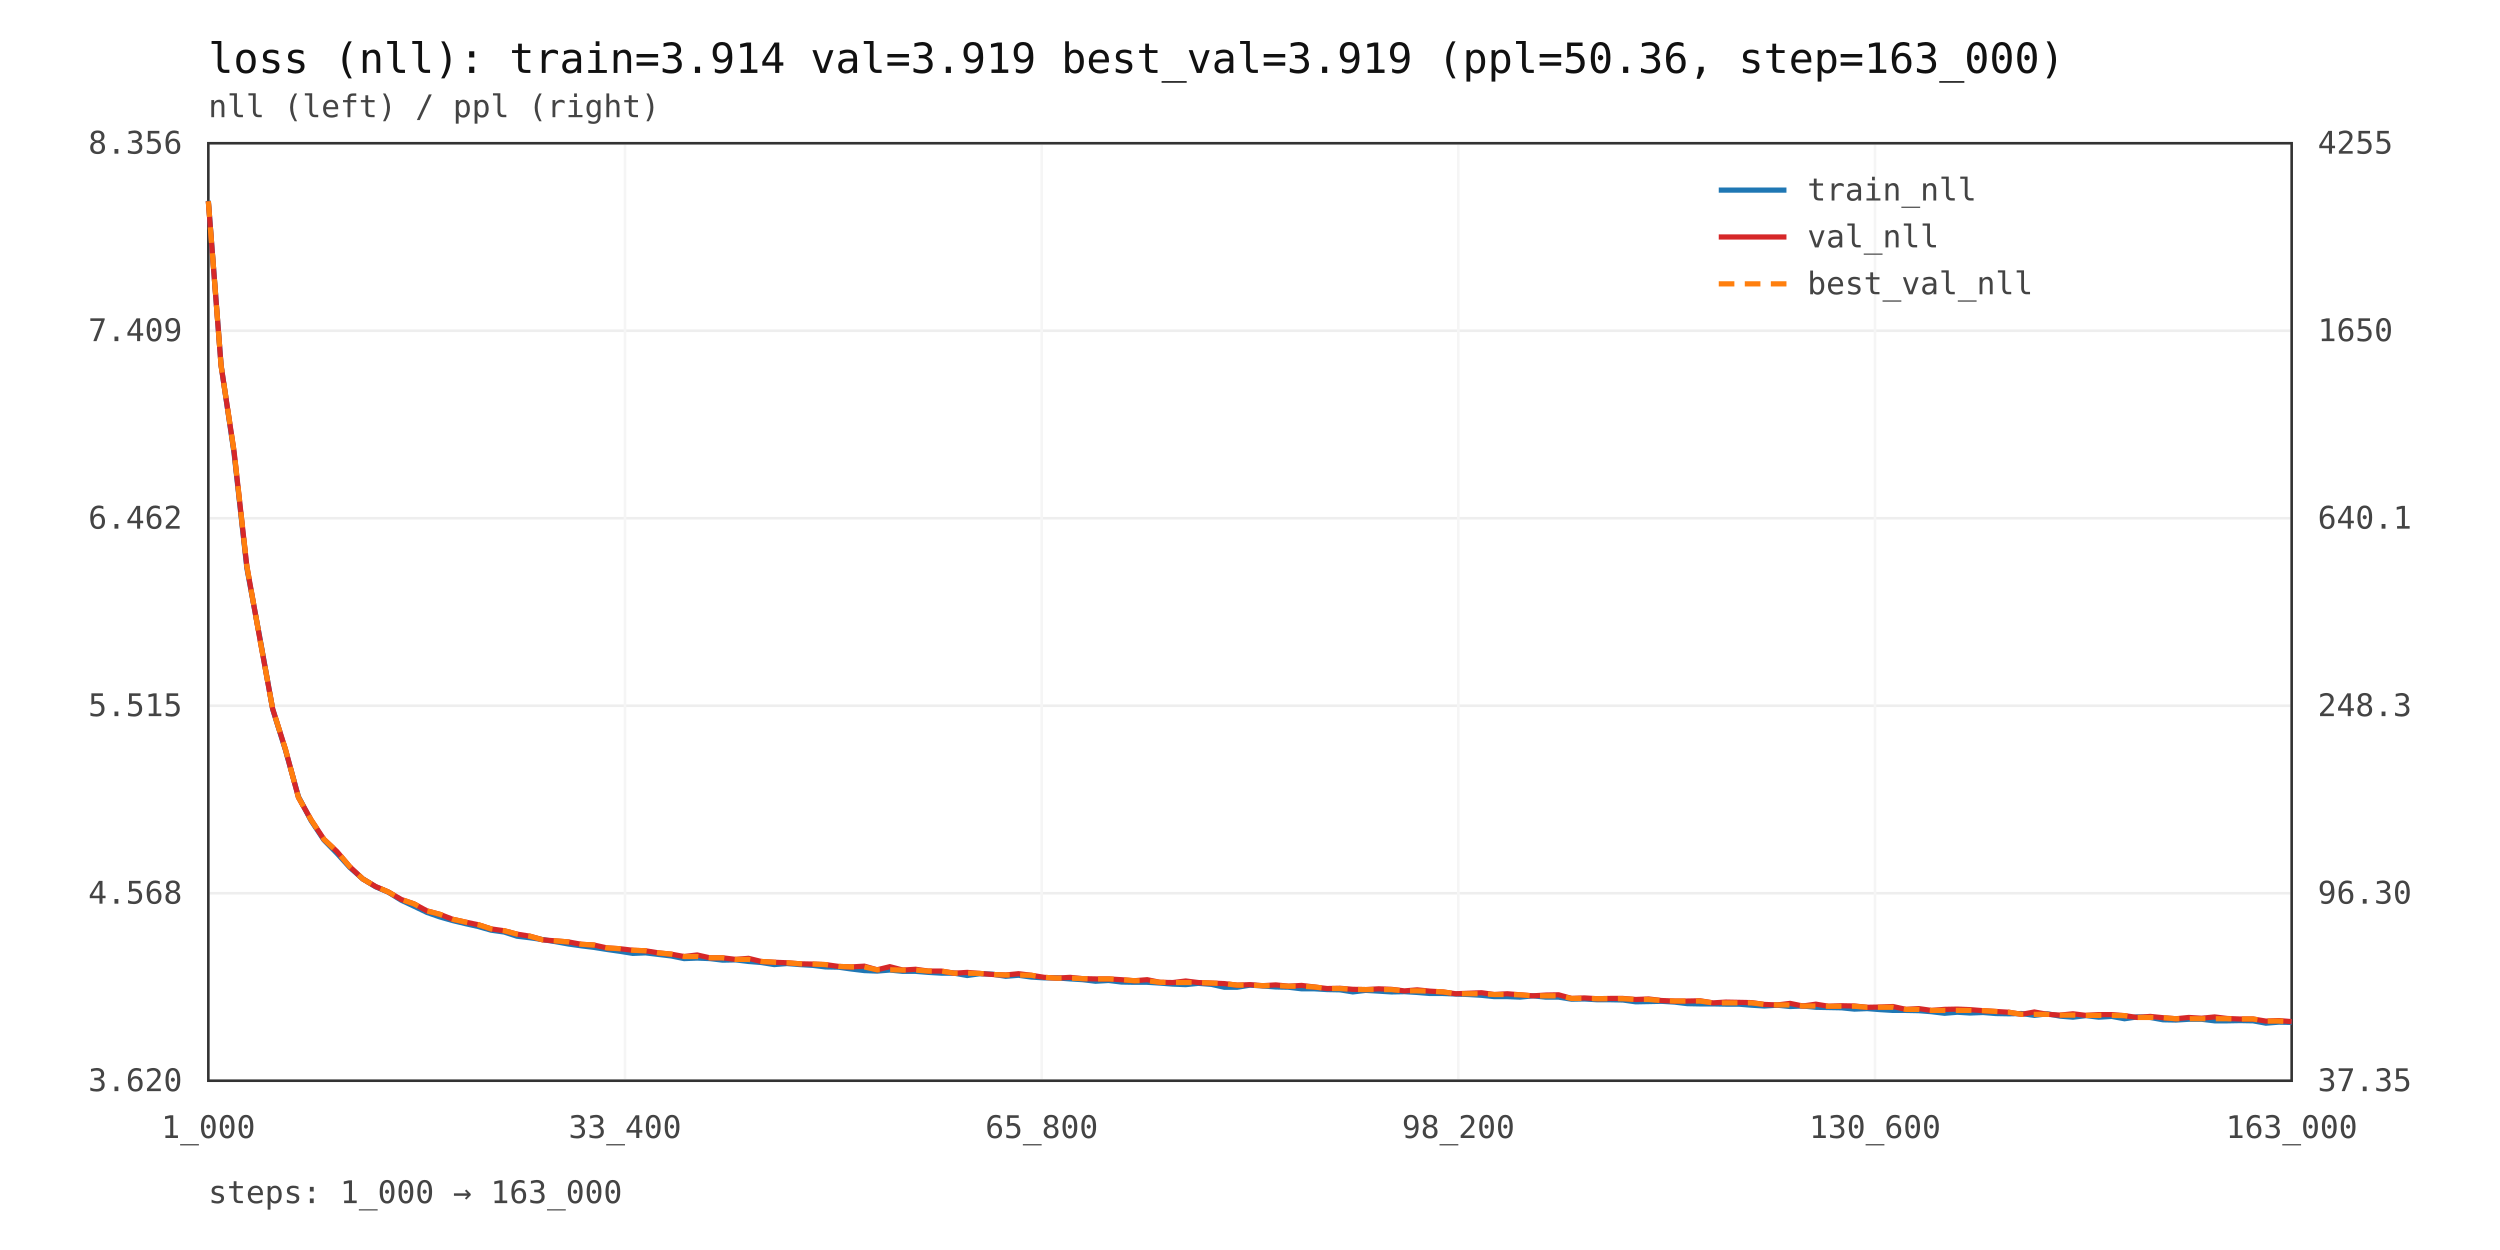
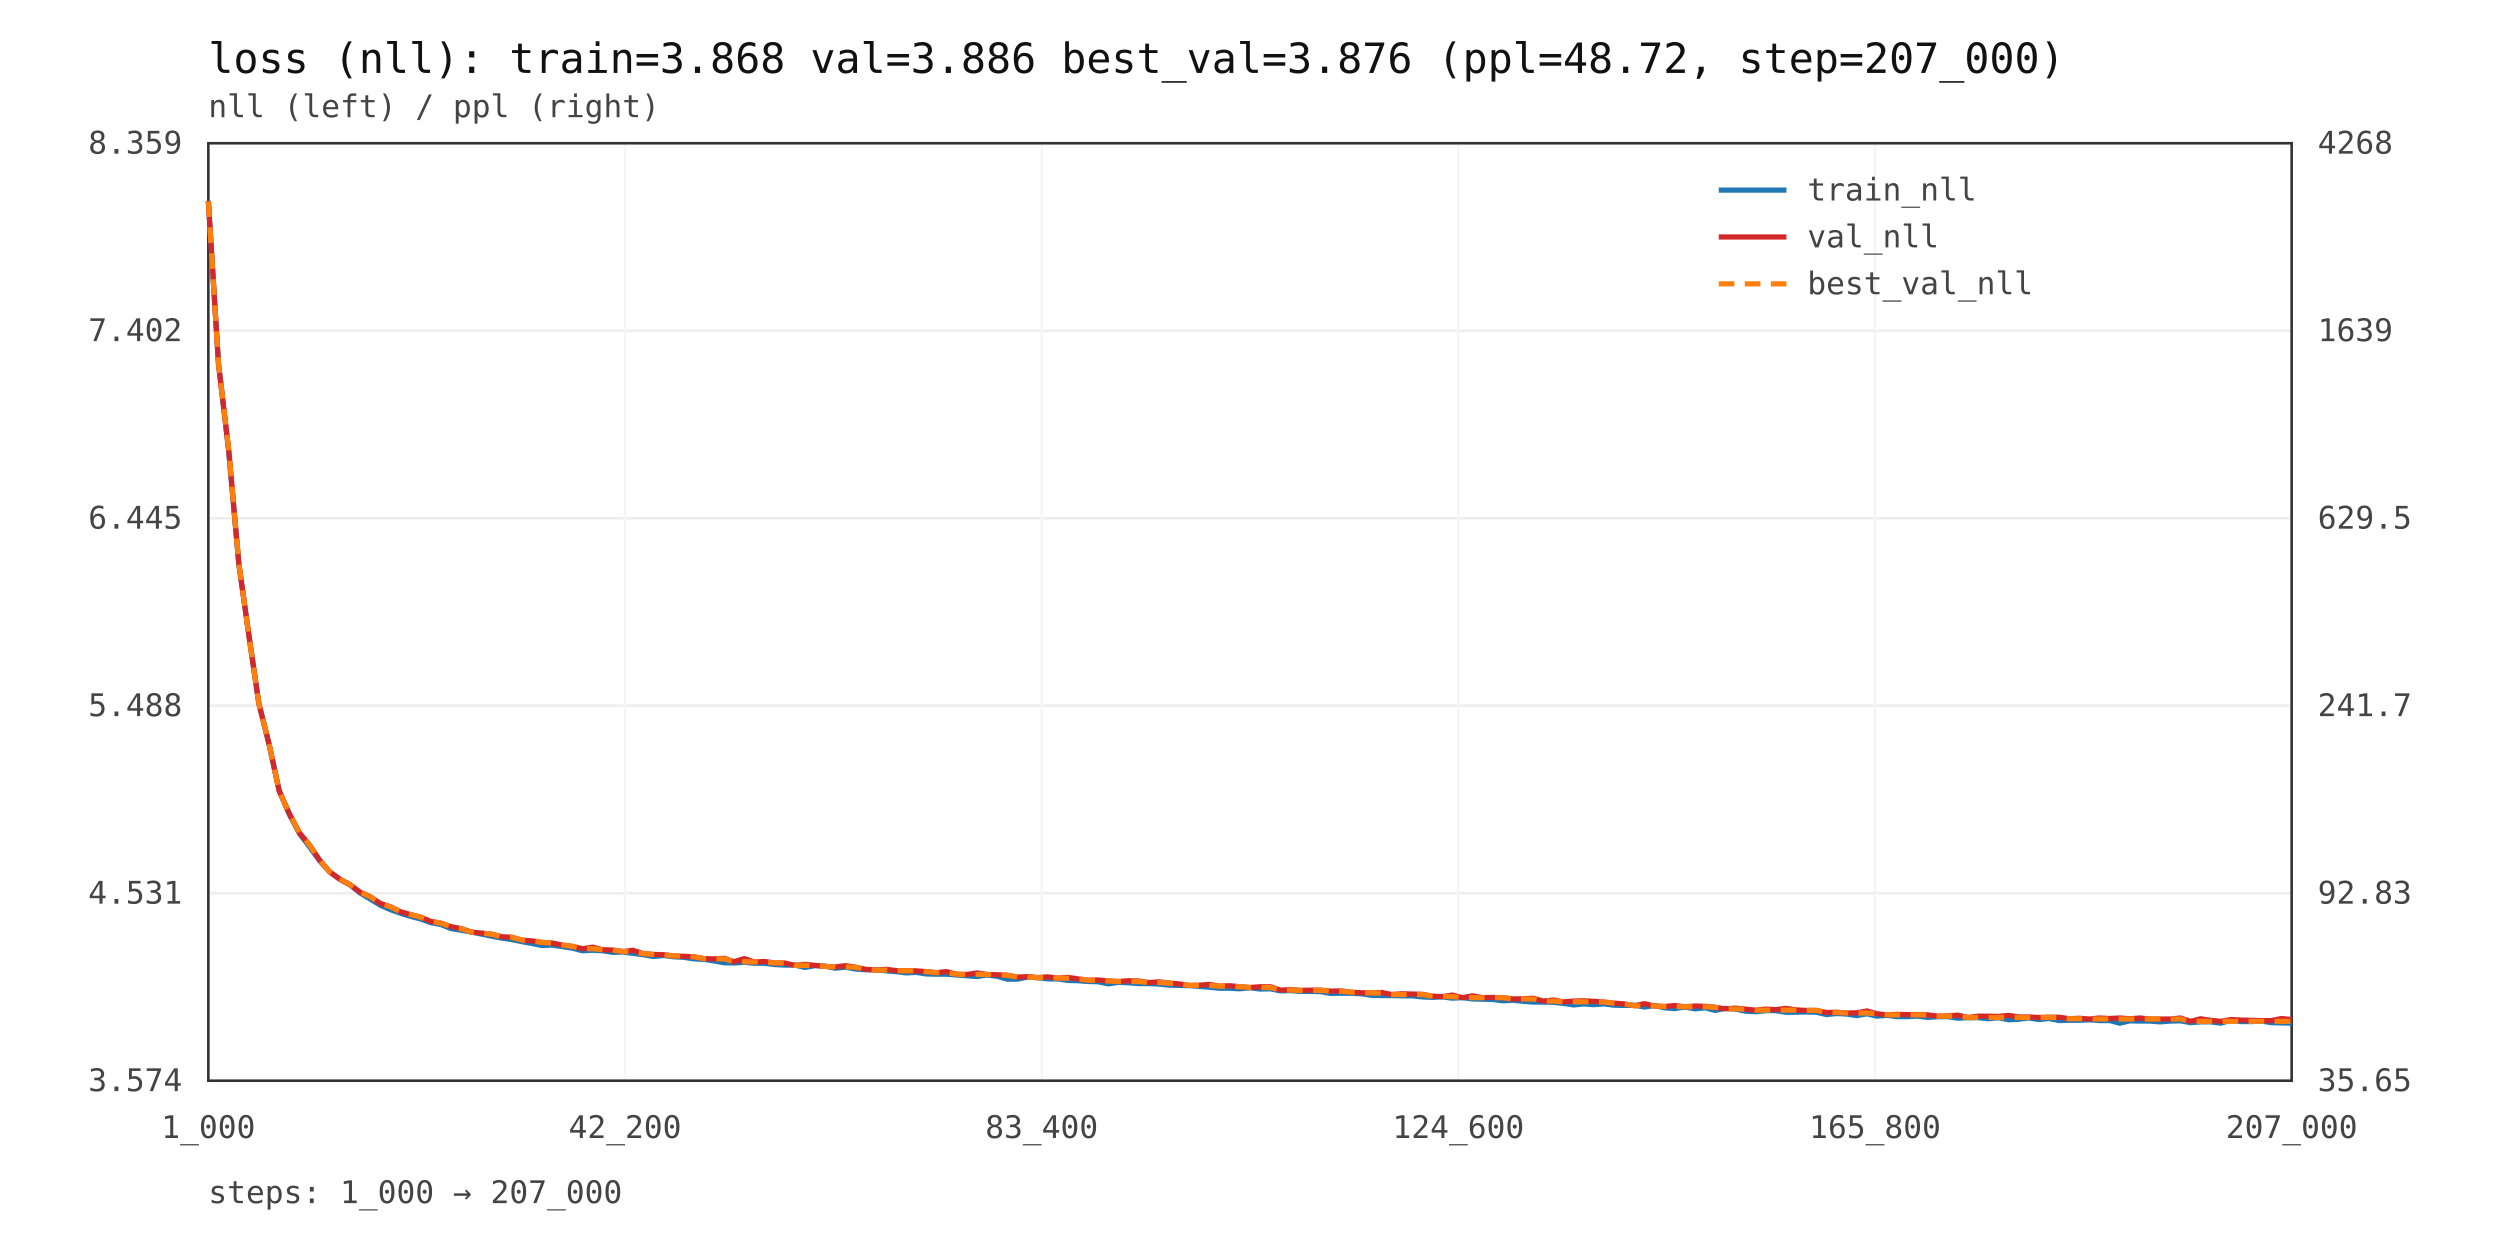
<svg xmlns="http://www.w3.org/2000/svg" width="960" height="480" viewBox="0 0 960 480">
  <style>
  .mono { font-family: ui-monospace, SFMono-Regular, Menlo, Monaco, Consolas, monospace; }
  .small { font-size: 12px; fill: #444; }
  .title { font-size: 16px; fill: #111; }
</style>
  <rect x="0" y="0" width="100%" height="100%" fill="white" />
-   <text class="mono title" x="80" y="28">loss (nll): train=3.914  val=3.919  best_val=3.919   (ppl=50.36, step=163_000)</text>
+   <text class="mono title" x="80" y="28">loss (nll): train=3.868  val=3.886  best_val=3.876   (ppl=48.72, step=207_000)</text>
  <line x1="80" y1="415.0" x2="880" y2="415.0" stroke="#eee" stroke-width="1" />
-   <text class="mono small" x="70" y="419.0" text-anchor="end">3.620</text>
-   <text class="mono small" x="890" y="419.0" text-anchor="start">37.35</text>
+   <text class="mono small" x="70" y="419.0" text-anchor="end">3.574</text>
+   <text class="mono small" x="890" y="419.0" text-anchor="start">35.65</text>
  <line x1="80" y1="343.0" x2="880" y2="343.0" stroke="#eee" stroke-width="1" />
-   <text class="mono small" x="70" y="347.0" text-anchor="end">4.568</text>
-   <text class="mono small" x="890" y="347.0" text-anchor="start">96.30</text>
+   <text class="mono small" x="70" y="347.0" text-anchor="end">4.531</text>
+   <text class="mono small" x="890" y="347.0" text-anchor="start">92.83</text>
  <line x1="80" y1="271.0" x2="880" y2="271.0" stroke="#eee" stroke-width="1" />
-   <text class="mono small" x="70" y="275.0" text-anchor="end">5.515</text>
-   <text class="mono small" x="890" y="275.0" text-anchor="start">248.3</text>
+   <text class="mono small" x="70" y="275.0" text-anchor="end">5.488</text>
+   <text class="mono small" x="890" y="275.0" text-anchor="start">241.7</text>
  <line x1="80" y1="199.0" x2="880" y2="199.0" stroke="#eee" stroke-width="1" />
-   <text class="mono small" x="70" y="203.0" text-anchor="end">6.462</text>
-   <text class="mono small" x="890" y="203.0" text-anchor="start">640.1</text>
+   <text class="mono small" x="70" y="203.0" text-anchor="end">6.445</text>
+   <text class="mono small" x="890" y="203.0" text-anchor="start">629.5</text>
  <line x1="80" y1="127.0" x2="880" y2="127.0" stroke="#eee" stroke-width="1" />
-   <text class="mono small" x="70" y="131.0" text-anchor="end">7.409</text>
-   <text class="mono small" x="890" y="131.0" text-anchor="start">1650</text>
+   <text class="mono small" x="70" y="131.0" text-anchor="end">7.402</text>
+   <text class="mono small" x="890" y="131.0" text-anchor="start">1639</text>
  <line x1="80" y1="55.0" x2="880" y2="55.0" stroke="#eee" stroke-width="1" />
-   <text class="mono small" x="70" y="59.0" text-anchor="end">8.356</text>
-   <text class="mono small" x="890" y="59.0" text-anchor="start">4255</text>
+   <text class="mono small" x="70" y="59.0" text-anchor="end">8.359</text>
+   <text class="mono small" x="890" y="59.0" text-anchor="start">4268</text>
  <line x1="80.0" y1="55" x2="80.0" y2="415" stroke="#f5f5f5" stroke-width="1" />
  <text class="mono small" x="80.0" y="437" text-anchor="middle">1_000</text>
  <line x1="240.0" y1="55" x2="240.0" y2="415" stroke="#f5f5f5" stroke-width="1" />
-   <text class="mono small" x="240.0" y="437" text-anchor="middle">33_400</text>
+   <text class="mono small" x="240.0" y="437" text-anchor="middle">42_200</text>
  <line x1="400.0" y1="55" x2="400.0" y2="415" stroke="#f5f5f5" stroke-width="1" />
-   <text class="mono small" x="400.0" y="437" text-anchor="middle">65_800</text>
+   <text class="mono small" x="400.0" y="437" text-anchor="middle">83_400</text>
  <line x1="560.0" y1="55" x2="560.0" y2="415" stroke="#f5f5f5" stroke-width="1" />
-   <text class="mono small" x="560.0" y="437" text-anchor="middle">98_200</text>
+   <text class="mono small" x="560.0" y="437" text-anchor="middle">124_600</text>
  <line x1="720.0" y1="55" x2="720.0" y2="415" stroke="#f5f5f5" stroke-width="1" />
-   <text class="mono small" x="720.0" y="437" text-anchor="middle">130_600</text>
+   <text class="mono small" x="720.0" y="437" text-anchor="middle">165_800</text>
  <line x1="880.0" y1="55" x2="880.0" y2="415" stroke="#f5f5f5" stroke-width="1" />
-   <text class="mono small" x="880.0" y="437" text-anchor="middle">163_000</text>
+   <text class="mono small" x="880.0" y="437" text-anchor="middle">207_000</text>
  <rect x="80" y="55" width="800" height="360" fill="none" stroke="#333" stroke-width="1" />
  <text class="mono small" x="80" y="45">nll (left) / ppl (right)</text>
-   <polyline fill="none" stroke="#1f77b4" stroke-width="2" points="80.0,77.1 84.9,140.3 89.9,174.2 94.8,218.2 99.8,245.0 104.7,272.3 109.6,288.0 114.6,305.9 119.5,315.2 124.4,322.6 129.4,327.7 134.3,333.1 139.3,337.5 144.2,340.5 149.1,342.6 154.1,345.7 159.0,348.0 164.0,350.4 168.9,352.1 173.8,353.5 178.8,354.7 183.7,355.8 188.6,357.2 193.6,357.9 198.5,359.5 203.5,360.1 208.4,360.8 213.3,361.6 218.3,362.5 223.2,363.2 228.1,363.8 233.1,364.6 238.0,365.3 243.0,366.1 247.9,365.9 252.8,366.5 257.8,367.1 262.7,368.1 267.7,367.9 272.6,368.1 277.5,368.7 282.5,368.6 287.4,369.2 292.3,369.6 297.3,370.4 302.2,370.0 307.2,370.4 312.1,370.7 317.0,371.3 322.0,371.4 326.9,372.1 331.9,372.7 336.8,372.9 341.7,372.5 346.7,373.0 351.6,373.0 356.5,373.4 361.5,373.7 366.4,373.7 371.4,374.6 376.3,373.9 381.2,374.1 386.2,374.9 391.1,374.5 396.0,375.2 401.0,375.5 405.9,375.5 410.9,375.9 415.8,376.2 420.7,376.8 425.7,376.5 430.6,377.1 435.6,377.2 440.5,377.2 445.4,377.5 450.4,377.9 455.3,378.1 460.2,377.6 465.2,378.0 470.1,379.1 475.1,379.1 480.0,378.3 484.9,378.6 489.9,379.0 494.8,379.1 499.8,379.7 504.7,379.7 509.6,380.0 514.6,380.1 519.5,380.9 524.4,380.3 529.4,380.6 534.3,380.9 539.3,380.8 544.2,381.1 549.1,381.5 554.1,381.5 559.0,381.7 564.0,381.9 568.9,382.2 573.8,382.7 578.8,382.7 583.7,382.9 588.6,382.4 593.6,382.9 598.5,382.9 603.5,383.7 608.4,383.6 613.3,383.9 618.3,383.9 623.2,384.0 628.1,384.7 633.1,384.6 638.0,384.5 643.0,384.8 647.9,385.4 652.8,385.5 657.8,385.5 662.7,385.6 667.7,385.6 672.6,386.0 677.5,386.3 682.5,386.0 687.4,386.5 692.3,386.3 697.3,386.8 702.2,386.9 707.2,387.0 712.1,387.5 717.0,387.3 722.0,387.7 726.9,388.0 731.9,388.0 736.8,388.1 741.7,388.5 746.7,389.1 751.6,388.7 756.5,389.0 761.5,388.8 766.4,389.2 771.4,389.3 776.3,389.2 781.2,389.9 786.2,389.3 791.1,390.2 796.0,390.6 801.0,390.0 805.9,390.6 810.9,390.3 815.8,391.2 820.7,390.5 825.7,390.7 830.6,391.6 835.6,391.7 840.5,391.4 845.4,391.4 850.4,392.0 855.3,392.0 860.2,391.9 865.2,392.0 870.1,392.9 875.1,392.5 880.0,392.6" />
-   <polyline fill="none" stroke="#d62728" stroke-width="2" points="80.0,77.3 84.9,140.4 89.9,173.5 94.8,217.5 99.8,245.4 104.7,272.2 109.6,287.7 114.6,306.2 119.5,314.9 124.4,322.3 129.4,327.0 134.3,332.8 139.3,337.5 144.2,340.4 149.1,342.5 154.1,345.4 159.0,347.1 164.0,349.8 168.9,351.1 173.8,353.0 178.8,354.1 183.7,355.1 188.6,356.7 193.6,357.4 198.5,358.7 203.5,359.5 208.4,360.9 213.3,361.3 218.3,361.7 223.2,362.6 228.1,362.9 233.1,364.0 238.0,364.3 243.0,364.9 247.9,365.1 252.8,365.9 257.8,366.4 262.7,367.3 267.7,366.7 272.6,367.8 277.5,367.8 282.5,368.4 287.4,368.0 292.3,369.2 297.3,369.5 302.2,369.7 307.2,370.1 312.1,370.2 317.0,370.4 322.0,371.1 326.9,371.3 331.9,371.0 336.8,372.4 341.7,371.2 346.7,372.5 351.6,372.2 356.5,372.9 361.5,372.9 366.4,373.7 371.4,373.4 376.3,373.8 381.2,374.2 386.2,374.4 391.1,373.9 396.0,374.5 401.0,375.3 405.9,375.6 410.9,375.3 415.8,375.8 420.7,375.9 425.7,375.9 430.6,376.2 435.6,376.6 440.5,376.2 445.4,377.2 450.4,377.3 455.3,376.7 460.2,377.3 465.2,377.5 470.1,377.7 475.1,378.3 480.0,378.1 484.9,378.5 489.9,378.2 494.8,378.7 499.8,378.4 504.7,379.0 509.6,379.6 514.6,379.5 519.5,379.9 524.4,380.0 529.4,379.7 534.3,379.9 539.3,380.5 544.2,380.1 549.1,380.6 554.1,380.9 559.0,381.6 564.0,381.4 568.9,381.2 573.8,381.9 578.8,381.6 583.7,382.0 588.6,382.4 593.6,382.1 598.5,382.0 603.5,383.4 608.4,383.2 613.3,383.5 618.3,383.4 623.2,383.4 628.1,383.8 633.1,383.6 638.0,384.2 643.0,384.4 647.9,384.4 652.8,384.3 657.8,385.1 662.7,384.8 667.7,384.9 672.6,385.0 677.5,385.7 682.5,385.9 687.4,385.3 692.3,386.3 697.3,385.6 702.2,386.4 707.2,386.2 712.1,386.3 717.0,386.8 722.0,386.7 726.9,386.5 731.9,387.6 736.8,387.3 741.7,388.0 746.7,387.6 751.6,387.5 756.5,387.7 761.5,388.1 766.4,388.4 771.4,388.7 776.3,389.5 781.2,388.6 786.2,389.5 791.1,389.8 796.0,389.3 801.0,389.9 805.9,389.6 810.9,389.6 815.8,390.0 820.7,390.7 825.7,390.3 830.6,390.8 835.6,391.2 840.5,390.7 845.4,391.0 850.4,390.5 855.3,391.1 860.2,391.3 865.2,391.3 870.1,392.1 875.1,391.9 880.0,392.3" />
-   <polyline fill="none" stroke="#ff7f0e" stroke-width="2" stroke-dasharray="6,4" points="80.0,77.3 84.9,140.4 89.9,173.5 94.8,217.5 99.8,245.4 104.7,272.2 109.6,287.7 114.6,306.2 119.5,314.9 124.4,322.3 129.4,327.0 134.3,332.8 139.3,337.5 144.2,340.4 149.1,342.5 154.1,345.4 159.0,347.1 164.0,349.8 168.9,351.1 173.8,353.0 178.8,354.1 183.7,355.1 188.6,356.7 193.6,357.4 198.5,358.7 203.5,359.5 208.4,360.9 213.3,361.3 218.3,361.7 223.2,362.6 228.1,362.9 233.1,364.0 238.0,364.3 243.0,364.9 247.9,365.1 252.8,365.9 257.8,366.4 262.7,367.3 267.7,367.3 272.6,367.8 277.5,367.8 282.5,368.4 287.4,368.4 292.3,369.2 297.3,369.5 302.2,369.7 307.2,370.1 312.1,370.2 317.0,370.4 322.0,371.1 326.9,371.3 331.9,371.3 336.8,372.4 341.7,372.4 346.7,372.5 351.6,372.5 356.5,372.9 361.5,372.9 366.4,373.7 371.4,373.7 376.3,373.8 381.2,374.2 386.2,374.4 391.1,374.4 396.0,374.5 401.0,375.3 405.9,375.6 410.9,375.6 415.8,375.8 420.7,375.9 425.7,375.9 430.6,376.2 435.6,376.6 440.5,376.6 445.4,377.2 450.4,377.3 455.3,377.3 460.2,377.3 465.2,377.5 470.1,377.7 475.1,378.3 480.0,378.3 484.9,378.5 489.9,378.5 494.8,378.7 499.8,378.7 504.7,379.0 509.6,379.6 514.6,379.6 519.5,379.9 524.4,380.0 529.4,380.0 534.3,380.0 539.3,380.5 544.2,380.5 549.1,380.6 554.1,380.9 559.0,381.6 564.0,381.6 568.9,381.6 573.8,381.9 578.8,381.9 583.7,382.0 588.6,382.4 593.6,382.4 598.5,382.4 603.5,383.4 608.4,383.4 613.3,383.5 618.3,383.5 623.2,383.5 628.1,383.8 633.1,383.8 638.0,384.2 643.0,384.4 647.9,384.4 652.8,384.4 657.8,385.1 662.7,385.1 667.7,385.1 672.6,385.1 677.5,385.7 682.5,385.9 687.4,385.9 692.3,386.3 697.3,386.3 702.2,386.4 707.2,386.4 712.1,386.4 717.0,386.8 722.0,386.8 726.9,386.8 731.9,387.6 736.8,387.6 741.7,388.0 746.7,388.0 751.6,388.0 756.5,388.0 761.5,388.1 766.4,388.4 771.4,388.7 776.3,389.5 781.2,389.5 786.2,389.5 791.1,389.8 796.0,389.8 801.0,389.9 805.9,389.9 810.9,389.9 815.8,390.0 820.7,390.7 825.7,390.7 830.6,390.8 835.6,391.2 840.5,391.2 845.4,391.2 850.4,391.2 855.3,391.2 860.2,391.3 865.2,391.3 870.1,392.1 875.1,392.1 880.0,392.3" />
+   <polyline fill="none" stroke="#1f77b4" stroke-width="2" points="80.0,77.1 83.9,139.6 87.8,173.2 91.7,216.7 95.5,243.2 99.4,270.2 103.3,285.8 107.2,303.5 111.1,312.8 115.0,320.1 118.8,325.1 122.7,330.5 126.6,334.8 130.5,337.7 134.4,339.8 138.3,342.9 142.1,345.2 146.0,347.6 149.9,349.3 153.8,350.7 157.7,351.9 161.6,352.9 165.4,354.3 169.3,355.0 173.2,356.6 177.1,357.2 181.0,357.9 184.9,358.7 188.7,359.5 192.6,360.2 196.5,360.8 200.4,361.6 204.3,362.3 208.2,363.1 212.0,362.9 215.9,363.5 219.8,364.1 223.7,365.1 227.6,364.9 231.5,365.1 235.3,365.7 239.2,365.6 243.1,366.1 247.0,366.6 250.9,367.3 254.8,366.9 258.6,367.4 262.5,367.6 266.4,368.2 270.3,368.4 274.2,369.0 278.1,369.7 281.9,369.8 285.8,369.5 289.7,369.9 293.6,369.9 297.5,370.4 301.4,370.6 305.2,370.6 309.1,371.5 313.0,370.8 316.9,371.0 320.8,371.8 324.7,371.4 328.5,372.1 332.4,372.4 336.3,372.4 340.2,372.8 344.1,373.1 348.0,373.6 351.8,373.4 355.7,374.0 359.6,374.1 363.5,374.1 367.4,374.4 371.3,374.7 375.1,375.0 379.0,374.4 382.9,374.9 386.8,376.0 390.7,376.0 394.6,375.2 398.4,375.4 402.3,375.9 406.2,375.9 410.1,376.5 414.0,376.6 417.9,376.9 421.7,377.0 425.6,377.8 429.5,377.2 433.4,377.4 437.3,377.7 441.2,377.7 445.0,377.9 448.9,378.3 452.8,378.4 456.7,378.5 460.6,378.8 464.5,379.1 468.3,379.5 472.2,379.5 476.1,379.7 480.0,379.3 483.9,379.8 487.8,379.7 491.7,380.5 495.5,380.4 499.4,380.7 503.3,380.7 507.2,380.8 511.1,381.5 515.0,381.4 518.8,381.4 522.7,381.6 526.6,382.2 530.5,382.3 534.4,382.3 538.3,382.4 542.1,382.4 546.0,382.8 549.9,383.0 553.8,382.8 557.7,383.3 561.6,383.1 565.4,383.6 569.3,383.7 573.2,383.8 577.1,384.3 581.0,384.1 584.9,384.5 588.7,384.8 592.6,384.8 596.5,384.9 600.4,385.3 604.3,385.9 608.2,385.5 612.0,385.8 615.9,385.5 619.8,386.0 623.7,386.1 627.6,386.0 631.5,386.7 635.3,386.1 639.2,387.0 643.1,387.3 647.0,386.7 650.9,387.4 654.8,387.0 658.6,388.0 662.5,387.2 666.4,387.5 670.3,388.3 674.2,388.5 678.1,388.1 681.9,388.1 685.8,388.7 689.7,388.7 693.6,388.6 697.5,388.7 701.4,389.6 705.2,389.2 709.1,389.4 713.0,390.0 716.9,389.3 720.8,390.2 724.7,389.9 728.5,390.4 732.4,390.4 736.3,390.2 740.2,390.7 744.1,390.4 748.0,390.4 751.8,391.0 755.7,390.8 759.6,390.8 763.5,391.2 767.4,390.8 771.3,391.6 775.1,391.4 779.0,390.9 782.9,391.5 786.8,391.1 790.7,391.9 794.6,391.8 798.4,391.8 802.3,391.6 806.2,391.9 810.1,391.9 814.0,392.9 817.9,392.0 821.7,392.1 825.6,392.1 829.5,392.4 833.4,392.1 837.3,392.0 841.2,392.7 845.0,392.4 848.9,392.4 852.8,392.9 856.7,391.8 860.6,392.3 864.5,392.3 868.3,392.1 872.2,392.7 876.1,392.8 880.0,392.9" />
+   <polyline fill="none" stroke="#d62728" stroke-width="2" points="80.0,77.3 83.9,139.7 87.8,172.5 91.7,216.1 95.5,243.7 99.4,270.1 103.3,285.6 107.2,303.8 111.1,312.4 115.0,319.8 118.8,324.4 122.7,330.2 126.6,334.8 130.5,337.6 134.4,339.7 138.3,342.6 142.1,344.3 146.0,346.9 149.9,348.2 153.8,350.1 157.7,351.2 161.6,352.2 165.4,353.8 169.3,354.5 173.2,355.8 177.1,356.6 181.0,357.9 184.9,358.3 188.7,358.7 192.6,359.7 196.5,359.9 200.4,361.0 204.3,361.3 208.2,361.9 212.0,362.1 215.9,362.9 219.8,363.4 223.7,364.3 227.6,363.7 231.5,364.7 235.3,364.8 239.2,365.4 243.1,364.9 247.0,366.2 250.9,366.5 254.8,366.6 258.6,367.1 262.5,367.2 266.4,367.4 270.3,368.1 274.2,368.2 278.1,368.0 281.9,369.3 285.8,368.1 289.7,369.4 293.6,369.2 297.5,369.8 301.4,369.8 305.2,370.7 309.1,370.3 313.0,370.7 316.9,371.1 320.8,371.3 324.7,370.8 328.5,371.4 332.4,372.2 336.3,372.5 340.2,372.2 344.1,372.7 348.0,372.8 351.8,372.8 355.7,373.1 359.6,373.5 363.5,373.1 367.4,374.1 371.3,374.2 375.1,373.6 379.0,374.2 382.9,374.3 386.8,374.5 390.7,375.2 394.6,375.0 398.4,375.4 402.3,375.1 406.2,375.6 410.1,375.3 414.0,375.9 417.9,376.4 421.7,376.3 425.6,376.7 429.5,376.9 433.4,376.6 437.3,376.7 441.2,377.3 445.0,377.0 448.9,377.5 452.8,377.8 456.7,378.4 460.6,378.3 464.5,378.0 468.3,378.7 472.2,378.5 476.1,378.9 480.0,379.2 483.9,378.9 487.8,378.9 491.7,380.2 495.5,380.0 499.4,380.3 503.3,380.2 507.2,380.2 511.1,380.6 515.0,380.5 518.8,381.0 522.7,381.2 526.6,381.3 530.5,381.1 534.4,381.9 538.3,381.6 542.1,381.7 546.0,381.8 549.9,382.5 553.8,382.7 557.7,382.1 561.6,383.1 565.4,382.4 569.3,383.1 573.2,383.0 577.1,383.1 581.0,383.6 584.9,383.5 588.7,383.3 592.6,384.4 596.5,384.0 600.4,384.7 604.3,384.4 608.2,384.3 612.0,384.5 615.9,384.8 619.8,385.2 623.7,385.5 627.6,386.2 631.5,385.4 635.3,386.3 639.2,386.5 643.1,386.1 647.0,386.6 650.9,386.3 654.8,386.4 658.6,386.8 662.5,387.4 666.4,387.1 670.3,387.5 674.2,387.9 678.1,387.5 681.9,387.7 685.8,387.2 689.7,387.8 693.6,388.0 697.5,388.0 701.4,388.8 705.2,388.7 709.1,389.0 713.0,388.9 716.9,388.2 720.8,389.3 724.7,389.7 728.5,389.5 732.4,389.6 736.3,389.6 740.2,389.7 744.1,390.2 748.0,390.1 751.8,389.8 755.7,390.7 759.6,390.2 763.5,390.2 767.4,390.3 771.3,389.9 775.1,390.5 779.0,390.5 782.9,390.7 786.8,390.6 790.7,390.6 794.6,391.2 798.4,391.0 802.3,391.3 806.2,390.9 810.1,391.1 814.0,390.9 817.9,391.2 821.7,390.9 825.6,391.3 829.5,391.3 833.4,391.3 837.3,390.9 841.2,392.2 845.0,391.2 848.9,391.8 852.8,392.2 856.7,391.5 860.6,391.7 864.5,391.8 868.3,391.9 872.2,391.9 876.1,391.1 880.0,391.5" />
+   <polyline fill="none" stroke="#ff7f0e" stroke-width="2" stroke-dasharray="6,4" points="80.0,77.3 83.9,139.7 87.8,172.5 91.7,216.1 95.5,243.7 99.4,270.1 103.3,285.6 107.2,303.8 111.1,312.4 115.0,319.8 118.8,324.4 122.7,330.2 126.6,334.8 130.5,337.6 134.4,339.7 138.3,342.6 142.1,344.3 146.0,346.9 149.9,348.2 153.8,350.1 157.7,351.2 161.6,352.2 165.4,353.8 169.3,354.5 173.2,355.8 177.1,356.6 181.0,357.9 184.9,358.3 188.7,358.7 192.6,359.7 196.5,359.9 200.4,361.0 204.3,361.3 208.2,361.9 212.0,362.1 215.9,362.9 219.8,363.4 223.7,364.3 227.6,364.3 231.5,364.7 235.3,364.8 239.2,365.4 243.1,365.4 247.0,366.2 250.9,366.5 254.8,366.6 258.6,367.1 262.5,367.2 266.4,367.4 270.3,368.1 274.2,368.2 278.1,368.2 281.9,369.3 285.8,369.3 289.7,369.4 293.6,369.4 297.5,369.8 301.4,369.8 305.2,370.7 309.1,370.7 313.0,370.7 316.9,371.1 320.8,371.3 324.7,371.3 328.5,371.4 332.4,372.2 336.3,372.5 340.2,372.5 344.1,372.7 348.0,372.8 351.8,372.8 355.7,373.1 359.6,373.5 363.5,373.5 367.4,374.1 371.3,374.2 375.1,374.2 379.0,374.2 382.9,374.3 386.8,374.5 390.7,375.2 394.6,375.2 398.4,375.4 402.3,375.4 406.2,375.6 410.1,375.6 414.0,375.9 417.9,376.4 421.7,376.4 425.6,376.7 429.5,376.9 433.4,376.9 437.3,376.9 441.2,377.3 445.0,377.3 448.9,377.5 452.8,377.8 456.7,378.4 460.6,378.4 464.5,378.4 468.3,378.7 472.2,378.7 476.1,378.9 480.0,379.2 483.9,379.2 487.8,379.2 491.7,380.2 495.5,380.2 499.4,380.3 503.3,380.3 507.2,380.3 511.1,380.6 515.0,380.6 518.8,381.0 522.7,381.2 526.6,381.3 530.5,381.3 534.4,381.9 538.3,381.9 542.1,381.9 546.0,381.9 549.9,382.5 553.8,382.7 557.7,382.7 561.6,383.1 565.4,383.1 569.3,383.1 573.2,383.1 577.1,383.1 581.0,383.6 584.9,383.6 588.7,383.6 592.6,384.4 596.5,384.4 600.4,384.7 604.3,384.7 608.2,384.7 612.0,384.7 615.9,384.8 619.8,385.2 623.7,385.5 627.6,386.2 631.5,386.2 635.3,386.3 639.2,386.5 643.1,386.5 647.0,386.6 650.9,386.6 654.8,386.6 658.6,386.8 662.5,387.4 666.4,387.4 670.3,387.5 674.2,387.9 678.1,387.9 681.9,387.9 685.8,387.9 689.7,387.9 693.6,388.0 697.5,388.0 701.4,388.8 705.2,388.8 709.1,389.0 713.0,389.0 716.9,389.0 720.8,389.3 724.7,389.7 728.5,389.7 732.4,389.7 736.3,389.7 740.2,389.7 744.1,390.2 748.0,390.2 751.8,390.2 755.7,390.7 759.6,390.7 763.5,390.7 767.4,390.7 771.3,390.7 775.1,390.7 779.0,390.7 782.9,390.7 786.8,390.7 790.7,390.7 794.6,391.2 798.4,391.2 802.3,391.3 806.2,391.3 810.1,391.3 814.0,391.3 817.9,391.3 821.7,391.3 825.6,391.3 829.5,391.3 833.4,391.3 837.3,391.3 841.2,392.2 845.0,392.2 848.9,392.2 852.8,392.2 856.7,392.2 860.6,392.2 864.5,392.2 868.3,392.2 872.2,392.2 876.1,392.2 880.0,392.2" />
  <line x1="660" y1="73" x2="686" y2="73" stroke="#1f77b4" stroke-width="2" />
  <text class="mono small" x="694" y="77">train_nll</text>
  <line x1="660" y1="91" x2="686" y2="91" stroke="#d62728" stroke-width="2" />
  <text class="mono small" x="694" y="95">val_nll</text>
  <line x1="660" y1="109" x2="686" y2="109" stroke="#ff7f0e" stroke-width="2" stroke-dasharray="6,4" />
  <text class="mono small" x="694" y="113">best_val_nll</text>
-   <text class="mono small" x="80" y="462">steps: 1_000 → 163_000</text>
+   <text class="mono small" x="80" y="462">steps: 1_000 → 207_000</text>
</svg>
